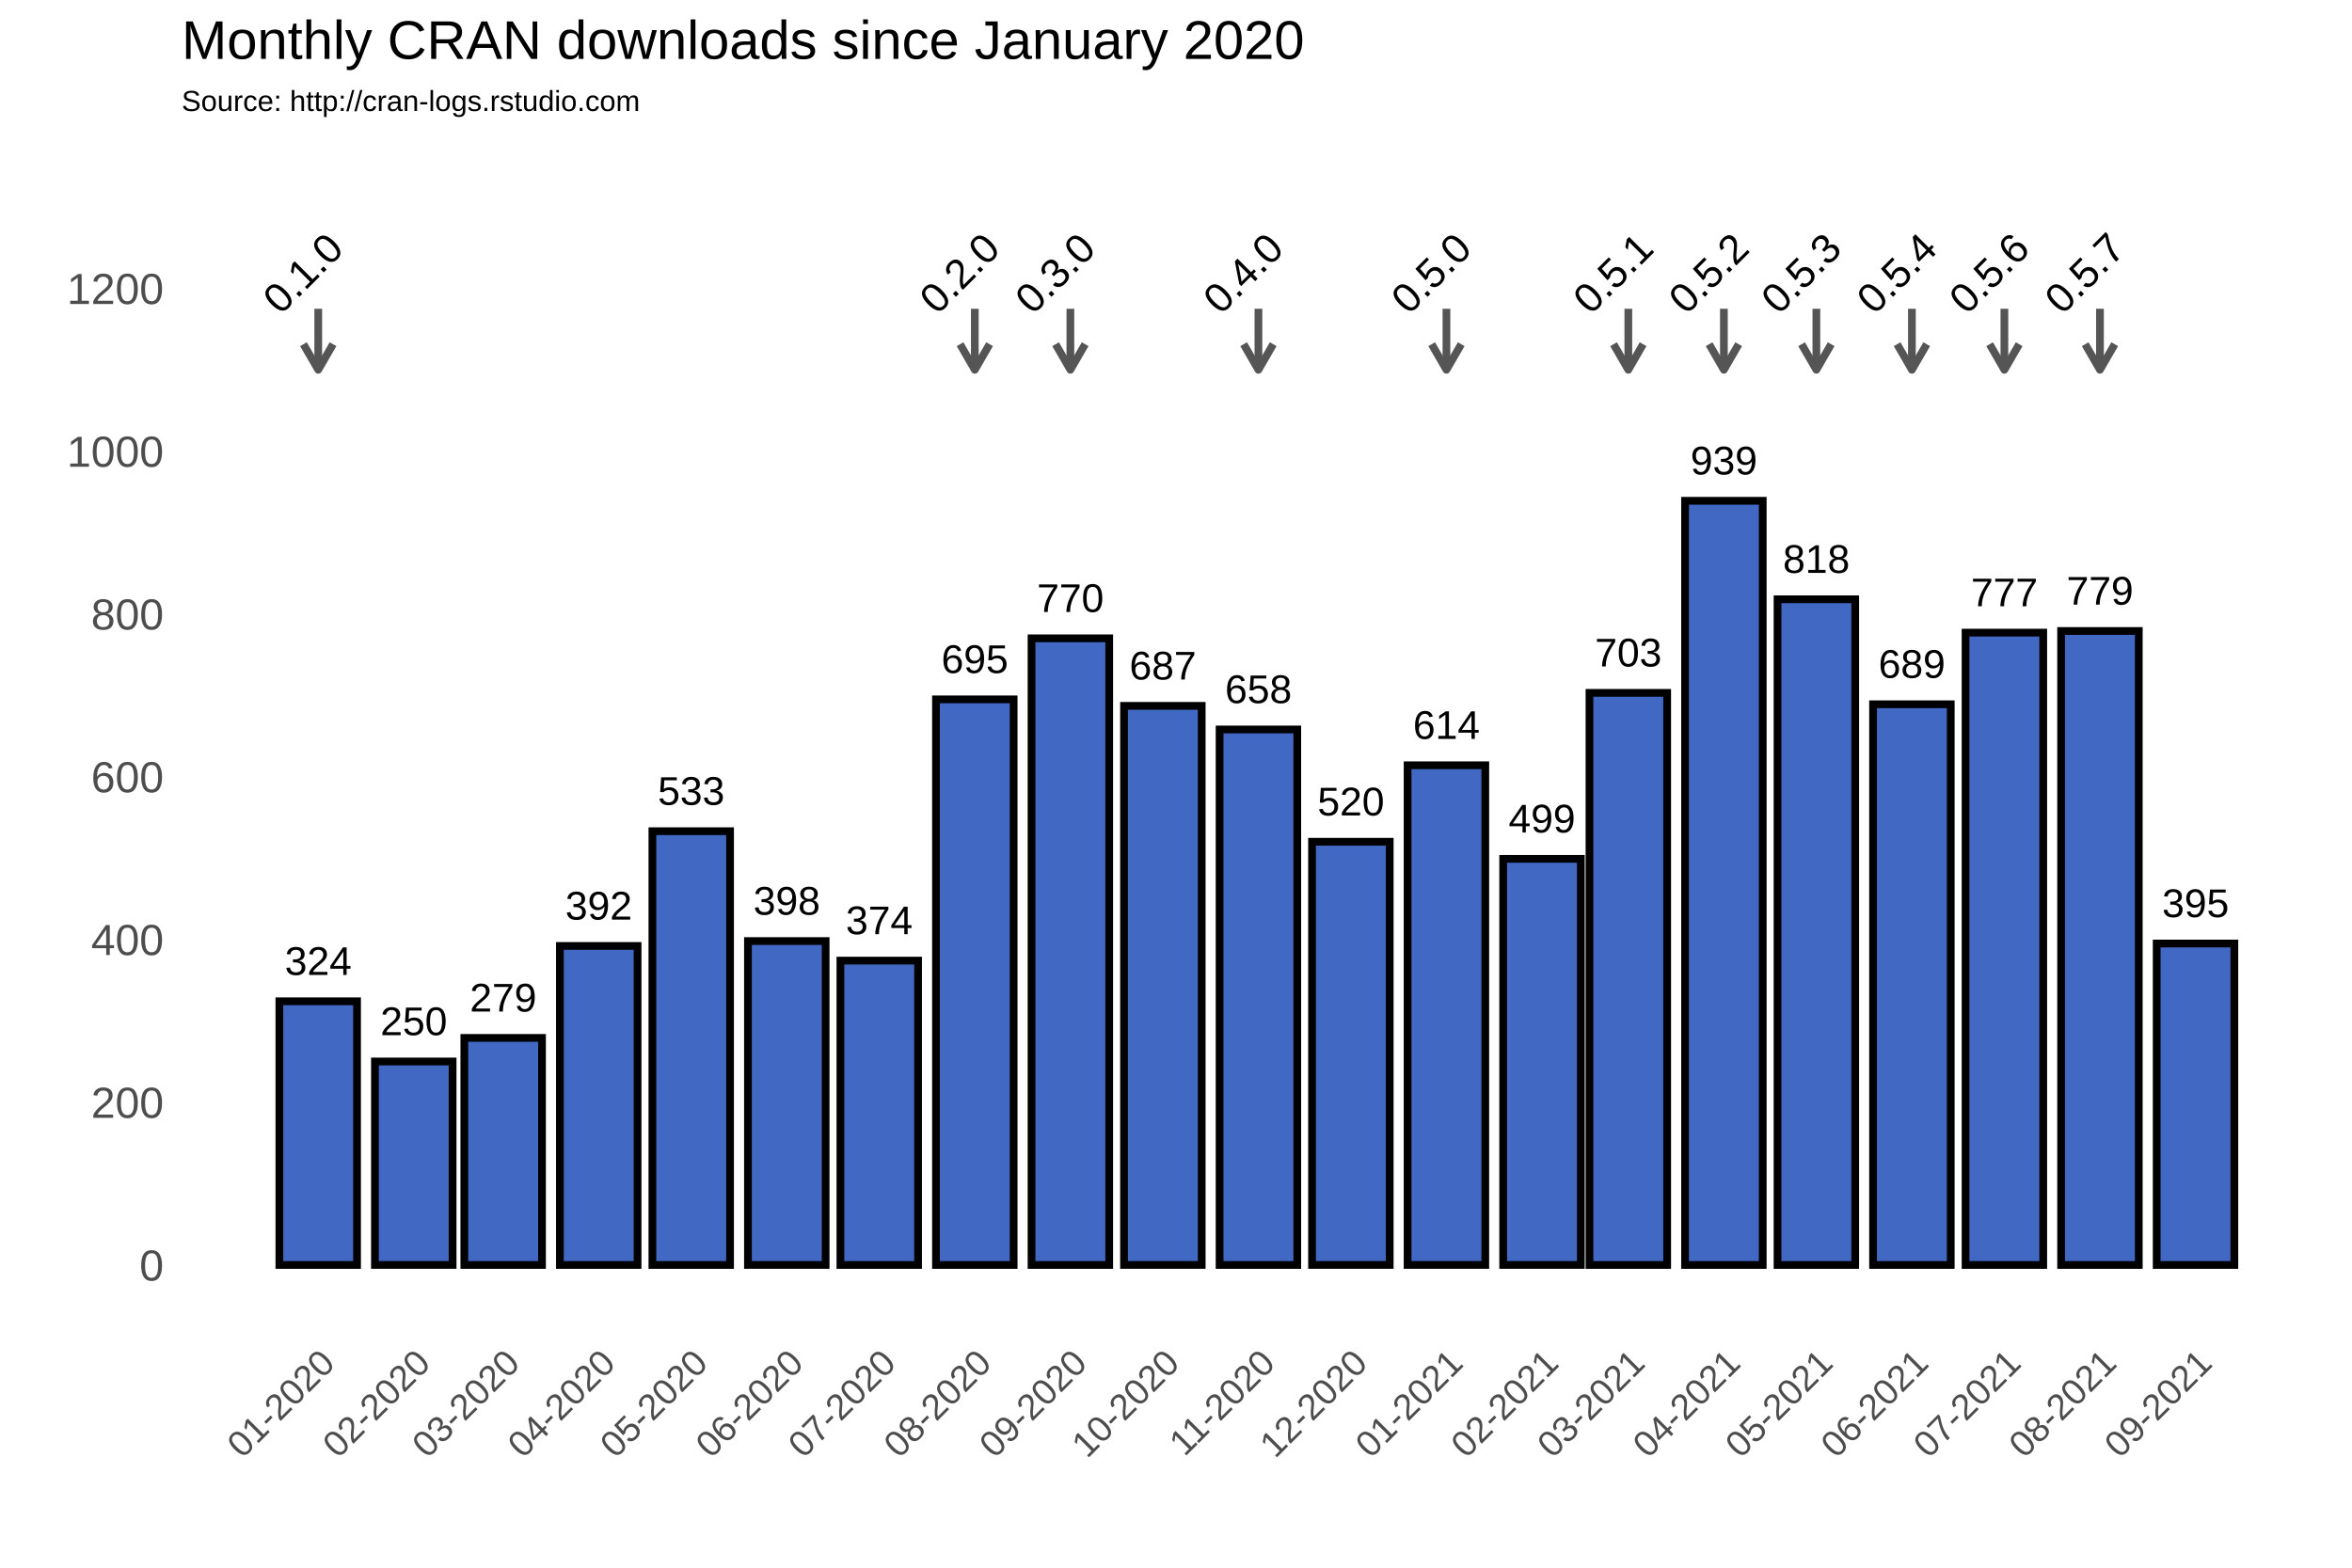
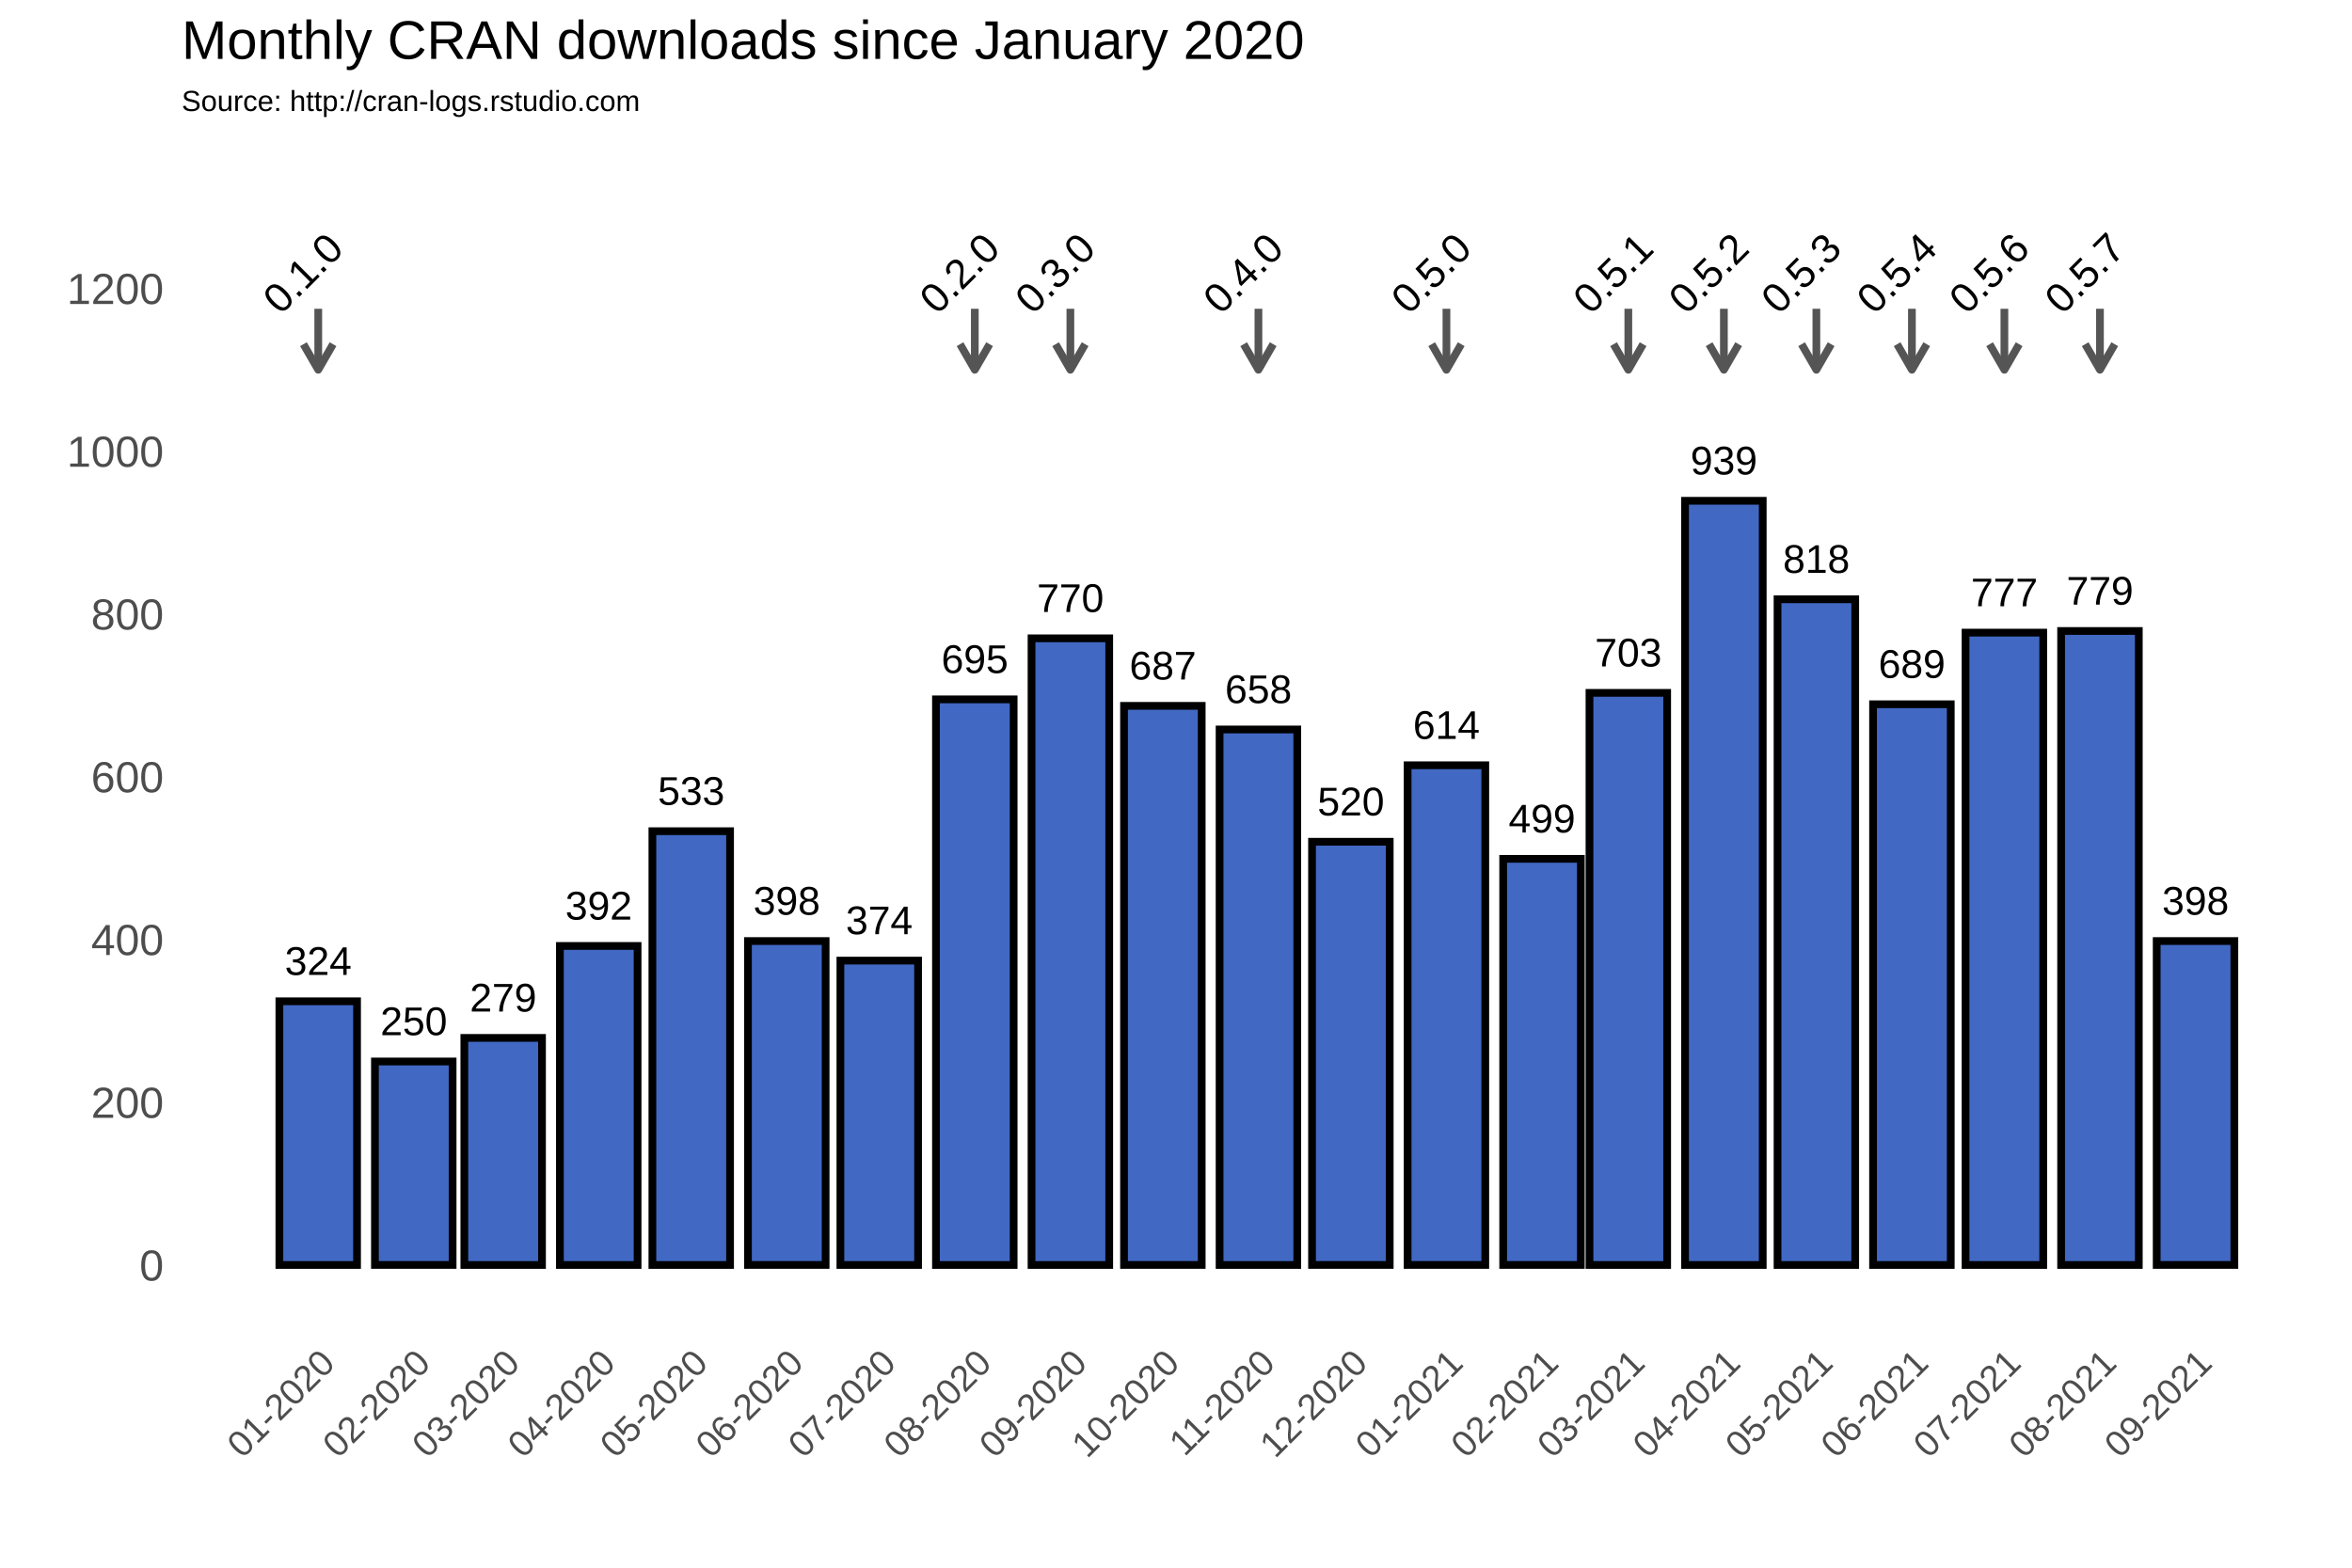
<svg xmlns="http://www.w3.org/2000/svg" class="svglite" width="648.00pt" height="432.00pt" viewBox="0 0 648.00 432.00">
  <defs>
    <style type="text/css">
    .svglite line, .svglite polyline, .svglite polygon, .svglite path, .svglite rect, .svglite circle {
      fill: none;
      stroke: #000000;
      stroke-linecap: round;
      stroke-linejoin: round;
      stroke-miterlimit: 10.00;
    }
  </style>
  </defs>
  <rect width="100%" height="100%" style="stroke: none; fill: #FFFFFF;" />
  <defs>
    <clipPath id="cpMC4wMHw2NDguMDB8MC4wMHw0MzIuMDA=">
      <rect x="0.00" y="0.00" width="648.00" height="432.00" />
    </clipPath>
  </defs>
  <g clip-path="url(#cpMC4wMHw2NDguMDB8MC4wMHw0MzIuMDA=)">
    <rect x="0.00" y="0.00" width="648.00" height="432.00" style="stroke-width: 1.07; stroke: #FFFFFF; fill: #FFFFFF;" />
  </g>
  <defs>
    <clipPath id="cpNTAuMDR8NjQyLjUyfDM3Ljc2fDM2My4zOA==">
      <rect x="50.04" y="37.76" width="592.48" height="325.62" />
    </clipPath>
  </defs>
  <g clip-path="url(#cpNTAuMDR8NjQyLjUyfDM3Ljc2fDM2My4zOA==)">
    <rect x="50.04" y="37.76" width="592.48" height="325.62" style="stroke-width: 1.07; stroke: none;" />
    <polyline points="50.04,326.15 642.52,326.15 " style="stroke-width: 0.53; stroke: #FFFFFF; stroke-linecap: butt;" />
    <polyline points="50.04,281.30 642.52,281.30 " style="stroke-width: 0.53; stroke: #FFFFFF; stroke-linecap: butt;" />
    <polyline points="50.04,236.45 642.52,236.45 " style="stroke-width: 0.53; stroke: #FFFFFF; stroke-linecap: butt;" />
    <polyline points="50.04,191.60 642.52,191.60 " style="stroke-width: 0.53; stroke: #FFFFFF; stroke-linecap: butt;" />
    <polyline points="50.04,146.75 642.52,146.75 " style="stroke-width: 0.53; stroke: #FFFFFF; stroke-linecap: butt;" />
    <polyline points="50.04,101.90 642.52,101.90 " style="stroke-width: 0.53; stroke: #FFFFFF; stroke-linecap: butt;" />
    <polyline points="50.04,57.04 642.52,57.04 " style="stroke-width: 0.53; stroke: #FFFFFF; stroke-linecap: butt;" />
    <polyline points="61.35,363.38 61.35,37.76 " style="stroke-width: 0.53; stroke: #FFFFFF; stroke-linecap: butt;" />
    <polyline points="74.51,363.38 74.51,37.76 " style="stroke-width: 0.53; stroke: #FFFFFF; stroke-linecap: butt;" />
    <polyline points="100.84,363.38 100.84,37.76 " style="stroke-width: 0.53; stroke: #FFFFFF; stroke-linecap: butt;" />
    <polyline points="126.32,363.38 126.32,37.76 " style="stroke-width: 0.53; stroke: #FFFFFF; stroke-linecap: butt;" />
    <polyline points="151.80,363.38 151.80,37.76 " style="stroke-width: 0.53; stroke: #FFFFFF; stroke-linecap: butt;" />
    <polyline points="177.70,363.38 177.70,37.76 " style="stroke-width: 0.53; stroke: #FFFFFF; stroke-linecap: butt;" />
    <polyline points="203.60,363.38 203.60,37.76 " style="stroke-width: 0.53; stroke: #FFFFFF; stroke-linecap: butt;" />
    <polyline points="229.51,363.38 229.51,37.76 " style="stroke-width: 0.53; stroke: #FFFFFF; stroke-linecap: butt;" />
    <polyline points="255.41,363.38 255.41,37.76 " style="stroke-width: 0.53; stroke: #FFFFFF; stroke-linecap: butt;" />
    <polyline points="281.74,363.38 281.74,37.76 " style="stroke-width: 0.53; stroke: #FFFFFF; stroke-linecap: butt;" />
    <polyline points="307.64,363.38 307.64,37.76 " style="stroke-width: 0.53; stroke: #FFFFFF; stroke-linecap: butt;" />
    <polyline points="333.54,363.38 333.54,37.76 " style="stroke-width: 0.53; stroke: #FFFFFF; stroke-linecap: butt;" />
    <polyline points="359.45,363.38 359.45,37.76 " style="stroke-width: 0.53; stroke: #FFFFFF; stroke-linecap: butt;" />
    <polyline points="385.35,363.38 385.35,37.76 " style="stroke-width: 0.53; stroke: #FFFFFF; stroke-linecap: butt;" />
    <polyline points="411.68,363.38 411.68,37.76 " style="stroke-width: 0.53; stroke: #FFFFFF; stroke-linecap: butt;" />
    <polyline points="436.73,363.38 436.73,37.76 " style="stroke-width: 0.53; stroke: #FFFFFF; stroke-linecap: butt;" />
    <polyline points="461.78,363.38 461.78,37.76 " style="stroke-width: 0.53; stroke: #FFFFFF; stroke-linecap: butt;" />
    <polyline points="487.69,363.38 487.69,37.76 " style="stroke-width: 0.53; stroke: #FFFFFF; stroke-linecap: butt;" />
    <polyline points="513.59,363.38 513.59,37.76 " style="stroke-width: 0.53; stroke: #FFFFFF; stroke-linecap: butt;" />
    <polyline points="539.49,363.38 539.49,37.76 " style="stroke-width: 0.53; stroke: #FFFFFF; stroke-linecap: butt;" />
    <polyline points="565.40,363.38 565.40,37.76 " style="stroke-width: 0.53; stroke: #FFFFFF; stroke-linecap: butt;" />
    <polyline points="591.72,363.38 591.72,37.76 " style="stroke-width: 0.53; stroke: #FFFFFF; stroke-linecap: butt;" />
    <polyline points="618.05,363.38 618.05,37.76 " style="stroke-width: 0.53; stroke: #FFFFFF; stroke-linecap: butt;" />
    <polyline points="631.22,363.38 631.22,37.76 " style="stroke-width: 0.53; stroke: #FFFFFF; stroke-linecap: butt;" />
    <polyline points="50.04,348.58 642.52,348.58 " style="stroke-width: 1.07; stroke: #FFFFFF; stroke-linecap: butt;" />
    <polyline points="50.04,303.73 642.52,303.73 " style="stroke-width: 1.07; stroke: #FFFFFF; stroke-linecap: butt;" />
    <polyline points="50.04,258.88 642.52,258.88 " style="stroke-width: 1.07; stroke: #FFFFFF; stroke-linecap: butt;" />
    <polyline points="50.04,214.02 642.52,214.02 " style="stroke-width: 1.07; stroke: #FFFFFF; stroke-linecap: butt;" />
    <polyline points="50.04,169.17 642.52,169.17 " style="stroke-width: 1.07; stroke: #FFFFFF; stroke-linecap: butt;" />
    <polyline points="50.04,124.32 642.52,124.32 " style="stroke-width: 1.07; stroke: #FFFFFF; stroke-linecap: butt;" />
    <polyline points="50.04,79.47 642.52,79.47 " style="stroke-width: 1.07; stroke: #FFFFFF; stroke-linecap: butt;" />
    <polyline points="87.68,363.38 87.68,37.76 " style="stroke-width: 1.07; stroke: #FFFFFF; stroke-linecap: butt;" />
    <polyline points="114.00,363.38 114.00,37.76 " style="stroke-width: 1.07; stroke: #FFFFFF; stroke-linecap: butt;" />
    <polyline points="138.63,363.38 138.63,37.76 " style="stroke-width: 1.07; stroke: #FFFFFF; stroke-linecap: butt;" />
    <polyline points="164.96,363.38 164.96,37.76 " style="stroke-width: 1.07; stroke: #FFFFFF; stroke-linecap: butt;" />
    <polyline points="190.44,363.38 190.44,37.76 " style="stroke-width: 1.07; stroke: #FFFFFF; stroke-linecap: butt;" />
    <polyline points="216.77,363.38 216.77,37.76 " style="stroke-width: 1.07; stroke: #FFFFFF; stroke-linecap: butt;" />
    <polyline points="242.24,363.38 242.24,37.76 " style="stroke-width: 1.07; stroke: #FFFFFF; stroke-linecap: butt;" />
    <polyline points="268.57,363.38 268.57,37.76 " style="stroke-width: 1.07; stroke: #FFFFFF; stroke-linecap: butt;" />
    <polyline points="294.90,363.38 294.90,37.76 " style="stroke-width: 1.07; stroke: #FFFFFF; stroke-linecap: butt;" />
    <polyline points="320.38,363.38 320.38,37.76 " style="stroke-width: 1.07; stroke: #FFFFFF; stroke-linecap: butt;" />
    <polyline points="346.71,363.38 346.71,37.76 " style="stroke-width: 1.07; stroke: #FFFFFF; stroke-linecap: butt;" />
    <polyline points="372.19,363.38 372.19,37.76 " style="stroke-width: 1.07; stroke: #FFFFFF; stroke-linecap: butt;" />
    <polyline points="398.51,363.38 398.51,37.76 " style="stroke-width: 1.07; stroke: #FFFFFF; stroke-linecap: butt;" />
    <polyline points="424.84,363.38 424.84,37.76 " style="stroke-width: 1.07; stroke: #FFFFFF; stroke-linecap: butt;" />
    <polyline points="448.62,363.38 448.62,37.76 " style="stroke-width: 1.07; stroke: #FFFFFF; stroke-linecap: butt;" />
    <polyline points="474.95,363.38 474.95,37.76 " style="stroke-width: 1.07; stroke: #FFFFFF; stroke-linecap: butt;" />
    <polyline points="500.43,363.38 500.43,37.76 " style="stroke-width: 1.07; stroke: #FFFFFF; stroke-linecap: butt;" />
    <polyline points="526.75,363.38 526.75,37.76 " style="stroke-width: 1.07; stroke: #FFFFFF; stroke-linecap: butt;" />
    <polyline points="552.23,363.38 552.23,37.76 " style="stroke-width: 1.07; stroke: #FFFFFF; stroke-linecap: butt;" />
    <polyline points="578.56,363.38 578.56,37.76 " style="stroke-width: 1.07; stroke: #FFFFFF; stroke-linecap: butt;" />
    <polyline points="604.89,363.38 604.89,37.76 " style="stroke-width: 1.07; stroke: #FFFFFF; stroke-linecap: butt;" />
    <rect x="76.97" y="275.92" width="21.40" height="72.66" style="stroke-width: 2.13; stroke-linecap: square; stroke-linejoin: miter; fill: #4168C3;" />
    <rect x="103.30" y="292.51" width="21.40" height="56.06" style="stroke-width: 2.13; stroke-linecap: square; stroke-linejoin: miter; fill: #4168C3;" />
    <rect x="127.93" y="286.01" width="21.40" height="62.57" style="stroke-width: 2.13; stroke-linecap: square; stroke-linejoin: miter; fill: #4168C3;" />
    <rect x="154.26" y="260.67" width="21.40" height="87.91" style="stroke-width: 2.13; stroke-linecap: square; stroke-linejoin: miter; fill: #4168C3;" />
    <rect x="179.74" y="229.05" width="21.40" height="119.53" style="stroke-width: 2.13; stroke-linecap: square; stroke-linejoin: miter; fill: #4168C3;" />
    <rect x="206.07" y="259.32" width="21.40" height="89.25" style="stroke-width: 2.13; stroke-linecap: square; stroke-linejoin: miter; fill: #4168C3;" />
    <rect x="231.54" y="264.71" width="21.40" height="83.87" style="stroke-width: 2.13; stroke-linecap: square; stroke-linejoin: miter; fill: #4168C3;" />
    <rect x="257.87" y="192.72" width="21.40" height="155.86" style="stroke-width: 2.13; stroke-linecap: square; stroke-linejoin: miter; fill: #4168C3;" />
    <rect x="284.20" y="175.90" width="21.40" height="172.68" style="stroke-width: 2.13; stroke-linecap: square; stroke-linejoin: miter; fill: #4168C3;" />
    <rect x="309.68" y="194.51" width="21.40" height="154.06" style="stroke-width: 2.13; stroke-linecap: square; stroke-linejoin: miter; fill: #4168C3;" />
    <rect x="336.01" y="201.02" width="21.40" height="147.56" style="stroke-width: 2.13; stroke-linecap: square; stroke-linejoin: miter; fill: #4168C3;" />
    <rect x="361.48" y="231.96" width="21.40" height="116.61" style="stroke-width: 2.13; stroke-linecap: square; stroke-linejoin: miter; fill: #4168C3;" />
    <rect x="387.81" y="210.88" width="21.40" height="137.69" style="stroke-width: 2.13; stroke-linecap: square; stroke-linejoin: miter; fill: #4168C3;" />
    <rect x="414.14" y="236.67" width="21.40" height="111.90" style="stroke-width: 2.13; stroke-linecap: square; stroke-linejoin: miter; fill: #4168C3;" />
    <rect x="437.92" y="190.93" width="21.40" height="157.65" style="stroke-width: 2.13; stroke-linecap: square; stroke-linejoin: miter; fill: #4168C3;" />
    <rect x="464.25" y="138.00" width="21.40" height="210.58" style="stroke-width: 2.13; stroke-linecap: square; stroke-linejoin: miter; fill: #4168C3;" />
    <rect x="489.73" y="165.14" width="21.40" height="183.44" style="stroke-width: 2.13; stroke-linecap: square; stroke-linejoin: miter; fill: #4168C3;" />
    <rect x="516.05" y="194.07" width="21.40" height="154.51" style="stroke-width: 2.13; stroke-linecap: square; stroke-linejoin: miter; fill: #4168C3;" />
    <rect x="541.53" y="174.33" width="21.40" height="174.25" style="stroke-width: 2.13; stroke-linecap: square; stroke-linejoin: miter; fill: #4168C3;" />
    <rect x="567.86" y="173.88" width="21.40" height="174.70" style="stroke-width: 2.13; stroke-linecap: square; stroke-linejoin: miter; fill: #4168C3;" />
-     <rect x="594.19" y="260.00" width="21.40" height="88.58" style="stroke-width: 2.13; stroke-linecap: square; stroke-linejoin: miter; fill: #4168C3;" />
+     <rect x="594.19" y="259.32" width="21.40" height="89.25" style="stroke-width: 2.13; stroke-linecap: square; stroke-linejoin: miter; fill: #4168C3;" />
    <text x="87.68" y="268.66" text-anchor="middle" style="font-size: 11.04px; font-family: Arial;" textLength="18.40px" lengthAdjust="spacingAndGlyphs">324</text>
    <text x="114.00" y="285.25" text-anchor="middle" style="font-size: 11.04px; font-family: Arial;" textLength="18.40px" lengthAdjust="spacingAndGlyphs">250</text>
    <text x="138.63" y="278.75" text-anchor="middle" style="font-size: 11.04px; font-family: Arial;" textLength="18.40px" lengthAdjust="spacingAndGlyphs">279</text>
    <text x="164.96" y="253.41" text-anchor="middle" style="font-size: 11.04px; font-family: Arial;" textLength="18.40px" lengthAdjust="spacingAndGlyphs">392</text>
    <text x="190.44" y="221.79" text-anchor="middle" style="font-size: 11.04px; font-family: Arial;" textLength="18.40px" lengthAdjust="spacingAndGlyphs">533</text>
    <text x="216.77" y="252.06" text-anchor="middle" style="font-size: 11.04px; font-family: Arial;" textLength="18.40px" lengthAdjust="spacingAndGlyphs">398</text>
    <text x="242.24" y="257.44" text-anchor="middle" style="font-size: 11.04px; font-family: Arial;" textLength="18.40px" lengthAdjust="spacingAndGlyphs">374</text>
    <text x="268.57" y="185.46" text-anchor="middle" style="font-size: 11.04px; font-family: Arial;" textLength="18.40px" lengthAdjust="spacingAndGlyphs">695</text>
    <text x="294.90" y="168.64" text-anchor="middle" style="font-size: 11.04px; font-family: Arial;" textLength="18.40px" lengthAdjust="spacingAndGlyphs">770</text>
    <text x="320.38" y="187.25" text-anchor="middle" style="font-size: 11.04px; font-family: Arial;" textLength="18.40px" lengthAdjust="spacingAndGlyphs">687</text>
    <text x="346.71" y="193.75" text-anchor="middle" style="font-size: 11.04px; font-family: Arial;" textLength="18.40px" lengthAdjust="spacingAndGlyphs">658</text>
    <text x="372.19" y="224.70" text-anchor="middle" style="font-size: 11.04px; font-family: Arial;" textLength="18.40px" lengthAdjust="spacingAndGlyphs">520</text>
    <text x="398.51" y="203.62" text-anchor="middle" style="font-size: 11.04px; font-family: Arial;" textLength="18.40px" lengthAdjust="spacingAndGlyphs">614</text>
    <text x="424.84" y="229.41" text-anchor="middle" style="font-size: 11.04px; font-family: Arial;" textLength="18.40px" lengthAdjust="spacingAndGlyphs">499</text>
    <text x="448.62" y="183.66" text-anchor="middle" style="font-size: 11.04px; font-family: Arial;" textLength="18.40px" lengthAdjust="spacingAndGlyphs">703</text>
    <text x="474.95" y="130.74" text-anchor="middle" style="font-size: 11.04px; font-family: Arial;" textLength="18.40px" lengthAdjust="spacingAndGlyphs">939</text>
    <text x="500.43" y="157.87" text-anchor="middle" style="font-size: 11.04px; font-family: Arial;" textLength="18.40px" lengthAdjust="spacingAndGlyphs">818</text>
    <text x="526.75" y="186.80" text-anchor="middle" style="font-size: 11.04px; font-family: Arial;" textLength="18.40px" lengthAdjust="spacingAndGlyphs">689</text>
    <text x="552.23" y="167.07" text-anchor="middle" style="font-size: 11.04px; font-family: Arial;" textLength="18.40px" lengthAdjust="spacingAndGlyphs">777</text>
    <text x="578.56" y="166.62" text-anchor="middle" style="font-size: 11.04px; font-family: Arial;" textLength="18.40px" lengthAdjust="spacingAndGlyphs">779</text>
-     <text x="604.89" y="252.73" text-anchor="middle" style="font-size: 11.04px; font-family: Arial;" textLength="18.40px" lengthAdjust="spacingAndGlyphs">395</text>
+     <text x="604.89" y="252.06" text-anchor="middle" style="font-size: 11.04px; font-family: Arial;" textLength="18.40px" lengthAdjust="spacingAndGlyphs">398</text>
    <line x1="87.68" y1="85.08" x2="87.68" y2="101.90" style="stroke-width: 2.13; stroke: #555555; stroke-linecap: butt;" />
    <polyline points="83.60,94.85 87.68,101.90 91.75,94.85 " style="stroke-width: 2.13; stroke: #555555; stroke-linecap: butt;" />
    <line x1="268.57" y1="85.08" x2="268.57" y2="101.90" style="stroke-width: 2.13; stroke: #555555; stroke-linecap: butt;" />
    <polyline points="264.50,94.85 268.57,101.90 272.64,94.85 " style="stroke-width: 2.13; stroke: #555555; stroke-linecap: butt;" />
    <line x1="294.90" y1="85.08" x2="294.90" y2="101.90" style="stroke-width: 2.13; stroke: #555555; stroke-linecap: butt;" />
    <polyline points="290.83,94.85 294.90,101.90 298.97,94.85 " style="stroke-width: 2.13; stroke: #555555; stroke-linecap: butt;" />
    <line x1="346.71" y1="85.08" x2="346.71" y2="101.90" style="stroke-width: 2.13; stroke: #555555; stroke-linecap: butt;" />
    <polyline points="342.64,94.85 346.71,101.90 350.78,94.85 " style="stroke-width: 2.13; stroke: #555555; stroke-linecap: butt;" />
    <line x1="398.51" y1="85.08" x2="398.51" y2="101.90" style="stroke-width: 2.13; stroke: #555555; stroke-linecap: butt;" />
    <polyline points="394.44,94.85 398.51,101.90 402.58,94.85 " style="stroke-width: 2.13; stroke: #555555; stroke-linecap: butt;" />
    <line x1="448.62" y1="85.08" x2="448.62" y2="101.90" style="stroke-width: 2.13; stroke: #555555; stroke-linecap: butt;" />
    <polyline points="444.55,94.85 448.62,101.90 452.69,94.85 " style="stroke-width: 2.13; stroke: #555555; stroke-linecap: butt;" />
    <line x1="474.95" y1="85.08" x2="474.95" y2="101.90" style="stroke-width: 2.13; stroke: #555555; stroke-linecap: butt;" />
    <polyline points="470.88,94.85 474.95,101.90 479.02,94.85 " style="stroke-width: 2.13; stroke: #555555; stroke-linecap: butt;" />
    <line x1="500.43" y1="85.08" x2="500.43" y2="101.90" style="stroke-width: 2.13; stroke: #555555; stroke-linecap: butt;" />
    <polyline points="496.36,94.85 500.43,101.90 504.50,94.85 " style="stroke-width: 2.13; stroke: #555555; stroke-linecap: butt;" />
    <line x1="526.75" y1="85.08" x2="526.75" y2="101.90" style="stroke-width: 2.13; stroke: #555555; stroke-linecap: butt;" />
    <polyline points="522.68,94.85 526.75,101.90 530.83,94.85 " style="stroke-width: 2.13; stroke: #555555; stroke-linecap: butt;" />
    <line x1="552.23" y1="85.08" x2="552.23" y2="101.90" style="stroke-width: 2.13; stroke: #555555; stroke-linecap: butt;" />
    <polyline points="548.16,94.85 552.23,101.90 556.30,94.85 " style="stroke-width: 2.13; stroke: #555555; stroke-linecap: butt;" />
    <line x1="578.56" y1="85.08" x2="578.56" y2="101.90" style="stroke-width: 2.13; stroke: #555555; stroke-linecap: butt;" />
    <polyline points="574.49,94.85 578.56,101.90 582.63,94.85 " style="stroke-width: 2.13; stroke: #555555; stroke-linecap: butt;" />
    <text transform="translate(86.24,78.03) rotate(-45)" text-anchor="middle" style="font-size: 11.38px; font-family: Arial;" textLength="25.31px" lengthAdjust="spacingAndGlyphs">0.1.0</text>
    <text transform="translate(267.13,78.03) rotate(-45)" text-anchor="middle" style="font-size: 11.38px; font-family: Arial;" textLength="25.31px" lengthAdjust="spacingAndGlyphs">0.2.0</text>
    <text transform="translate(293.46,78.03) rotate(-45)" text-anchor="middle" style="font-size: 11.38px; font-family: Arial;" textLength="25.31px" lengthAdjust="spacingAndGlyphs">0.3.0</text>
    <text transform="translate(345.27,78.03) rotate(-45)" text-anchor="middle" style="font-size: 11.38px; font-family: Arial;" textLength="25.31px" lengthAdjust="spacingAndGlyphs">0.4.0</text>
    <text transform="translate(397.07,78.03) rotate(-45)" text-anchor="middle" style="font-size: 11.38px; font-family: Arial;" textLength="25.31px" lengthAdjust="spacingAndGlyphs">0.5.0</text>
    <text transform="translate(447.18,78.03) rotate(-45)" text-anchor="middle" style="font-size: 11.38px; font-family: Arial;" textLength="25.31px" lengthAdjust="spacingAndGlyphs">0.5.1</text>
    <text transform="translate(473.51,78.03) rotate(-45)" text-anchor="middle" style="font-size: 11.38px; font-family: Arial;" textLength="25.31px" lengthAdjust="spacingAndGlyphs">0.5.2</text>
    <text transform="translate(498.99,78.03) rotate(-45)" text-anchor="middle" style="font-size: 11.38px; font-family: Arial;" textLength="25.31px" lengthAdjust="spacingAndGlyphs">0.5.3</text>
    <text transform="translate(525.32,78.03) rotate(-45)" text-anchor="middle" style="font-size: 11.38px; font-family: Arial;" textLength="25.31px" lengthAdjust="spacingAndGlyphs">0.5.4</text>
    <text transform="translate(550.79,78.03) rotate(-45)" text-anchor="middle" style="font-size: 11.38px; font-family: Arial;" textLength="25.31px" lengthAdjust="spacingAndGlyphs">0.5.6</text>
    <text transform="translate(577.12,78.03) rotate(-45)" text-anchor="middle" style="font-size: 11.38px; font-family: Arial;" textLength="25.31px" lengthAdjust="spacingAndGlyphs">0.5.7</text>
  </g>
  <g clip-path="url(#cpMC4wMHw2NDguMDB8MC4wMHw0MzIuMDA=)">
    <text x="45.11" y="352.88" text-anchor="end" style="font-size: 12.00px; fill: #4D4D4D; font-family: Arial;" textLength="6.67px" lengthAdjust="spacingAndGlyphs">0</text>
    <text x="45.11" y="308.03" text-anchor="end" style="font-size: 12.00px; fill: #4D4D4D; font-family: Arial;" textLength="20.02px" lengthAdjust="spacingAndGlyphs">200</text>
    <text x="45.11" y="263.17" text-anchor="end" style="font-size: 12.00px; fill: #4D4D4D; font-family: Arial;" textLength="20.02px" lengthAdjust="spacingAndGlyphs">400</text>
    <text x="45.11" y="218.32" text-anchor="end" style="font-size: 12.00px; fill: #4D4D4D; font-family: Arial;" textLength="20.02px" lengthAdjust="spacingAndGlyphs">600</text>
    <text x="45.11" y="173.47" text-anchor="end" style="font-size: 12.00px; fill: #4D4D4D; font-family: Arial;" textLength="20.02px" lengthAdjust="spacingAndGlyphs">800</text>
    <text x="45.11" y="128.62" text-anchor="end" style="font-size: 12.00px; fill: #4D4D4D; font-family: Arial;" textLength="26.70px" lengthAdjust="spacingAndGlyphs">1000</text>
    <text x="45.11" y="83.77" text-anchor="end" style="font-size: 12.00px; fill: #4D4D4D; font-family: Arial;" textLength="26.70px" lengthAdjust="spacingAndGlyphs">1200</text>
    <text transform="translate(92.74,376.17) rotate(-45)" text-anchor="end" style="font-size: 10.00px; fill: #4D4D4D; font-family: Arial;" textLength="36.73px" lengthAdjust="spacingAndGlyphs">01-2020</text>
    <text transform="translate(119.07,376.17) rotate(-45)" text-anchor="end" style="font-size: 10.00px; fill: #4D4D4D; font-family: Arial;" textLength="36.73px" lengthAdjust="spacingAndGlyphs">02-2020</text>
    <text transform="translate(143.70,376.17) rotate(-45)" text-anchor="end" style="font-size: 10.00px; fill: #4D4D4D; font-family: Arial;" textLength="36.73px" lengthAdjust="spacingAndGlyphs">03-2020</text>
    <text transform="translate(170.03,376.17) rotate(-45)" text-anchor="end" style="font-size: 10.00px; fill: #4D4D4D; font-family: Arial;" textLength="36.73px" lengthAdjust="spacingAndGlyphs">04-2020</text>
    <text transform="translate(195.50,376.17) rotate(-45)" text-anchor="end" style="font-size: 10.00px; fill: #4D4D4D; font-family: Arial;" textLength="36.73px" lengthAdjust="spacingAndGlyphs">05-2020</text>
    <text transform="translate(221.83,376.17) rotate(-45)" text-anchor="end" style="font-size: 10.00px; fill: #4D4D4D; font-family: Arial;" textLength="36.73px" lengthAdjust="spacingAndGlyphs">06-2020</text>
    <text transform="translate(247.31,376.17) rotate(-45)" text-anchor="end" style="font-size: 10.00px; fill: #4D4D4D; font-family: Arial;" textLength="36.73px" lengthAdjust="spacingAndGlyphs">07-2020</text>
    <text transform="translate(273.64,376.17) rotate(-45)" text-anchor="end" style="font-size: 10.00px; fill: #4D4D4D; font-family: Arial;" textLength="36.73px" lengthAdjust="spacingAndGlyphs">08-2020</text>
    <text transform="translate(299.97,376.17) rotate(-45)" text-anchor="end" style="font-size: 10.00px; fill: #4D4D4D; font-family: Arial;" textLength="36.73px" lengthAdjust="spacingAndGlyphs">09-2020</text>
    <text transform="translate(325.44,376.17) rotate(-45)" text-anchor="end" style="font-size: 10.00px; fill: #4D4D4D; font-family: Arial;" textLength="36.73px" lengthAdjust="spacingAndGlyphs">10-2020</text>
    <text transform="translate(351.77,376.17) rotate(-45)" text-anchor="end" style="font-size: 10.00px; fill: #4D4D4D; font-family: Arial;" textLength="35.99px" lengthAdjust="spacingAndGlyphs">11-2020</text>
    <text transform="translate(377.25,376.17) rotate(-45)" text-anchor="end" style="font-size: 10.00px; fill: #4D4D4D; font-family: Arial;" textLength="36.73px" lengthAdjust="spacingAndGlyphs">12-2020</text>
    <text transform="translate(403.58,376.17) rotate(-45)" text-anchor="end" style="font-size: 10.00px; fill: #4D4D4D; font-family: Arial;" textLength="36.73px" lengthAdjust="spacingAndGlyphs">01-2021</text>
    <text transform="translate(429.91,376.17) rotate(-45)" text-anchor="end" style="font-size: 10.00px; fill: #4D4D4D; font-family: Arial;" textLength="36.73px" lengthAdjust="spacingAndGlyphs">02-2021</text>
    <text transform="translate(453.69,376.17) rotate(-45)" text-anchor="end" style="font-size: 10.00px; fill: #4D4D4D; font-family: Arial;" textLength="36.73px" lengthAdjust="spacingAndGlyphs">03-2021</text>
    <text transform="translate(480.01,376.17) rotate(-45)" text-anchor="end" style="font-size: 10.00px; fill: #4D4D4D; font-family: Arial;" textLength="36.73px" lengthAdjust="spacingAndGlyphs">04-2021</text>
    <text transform="translate(505.49,376.17) rotate(-45)" text-anchor="end" style="font-size: 10.00px; fill: #4D4D4D; font-family: Arial;" textLength="36.73px" lengthAdjust="spacingAndGlyphs">05-2021</text>
    <text transform="translate(531.82,376.17) rotate(-45)" text-anchor="end" style="font-size: 10.00px; fill: #4D4D4D; font-family: Arial;" textLength="36.73px" lengthAdjust="spacingAndGlyphs">06-2021</text>
    <text transform="translate(557.30,376.17) rotate(-45)" text-anchor="end" style="font-size: 10.00px; fill: #4D4D4D; font-family: Arial;" textLength="36.73px" lengthAdjust="spacingAndGlyphs">07-2021</text>
    <text transform="translate(583.63,376.17) rotate(-45)" text-anchor="end" style="font-size: 10.00px; fill: #4D4D4D; font-family: Arial;" textLength="36.73px" lengthAdjust="spacingAndGlyphs">08-2021</text>
    <text transform="translate(609.95,376.17) rotate(-45)" text-anchor="end" style="font-size: 10.00px; fill: #4D4D4D; font-family: Arial;" textLength="36.73px" lengthAdjust="spacingAndGlyphs">09-2021</text>
    <text x="50.04" y="30.59" style="font-size: 8.00px; font-family: Arial;" textLength="126.32px" lengthAdjust="spacingAndGlyphs">Source: http://cran-logs.rstudio.com</text>
    <text x="50.04" y="16.22" style="font-size: 15.00px; font-family: Arial;" textLength="309.25px" lengthAdjust="spacingAndGlyphs">Monthly CRAN downloads since January 2020</text>
  </g>
</svg>
